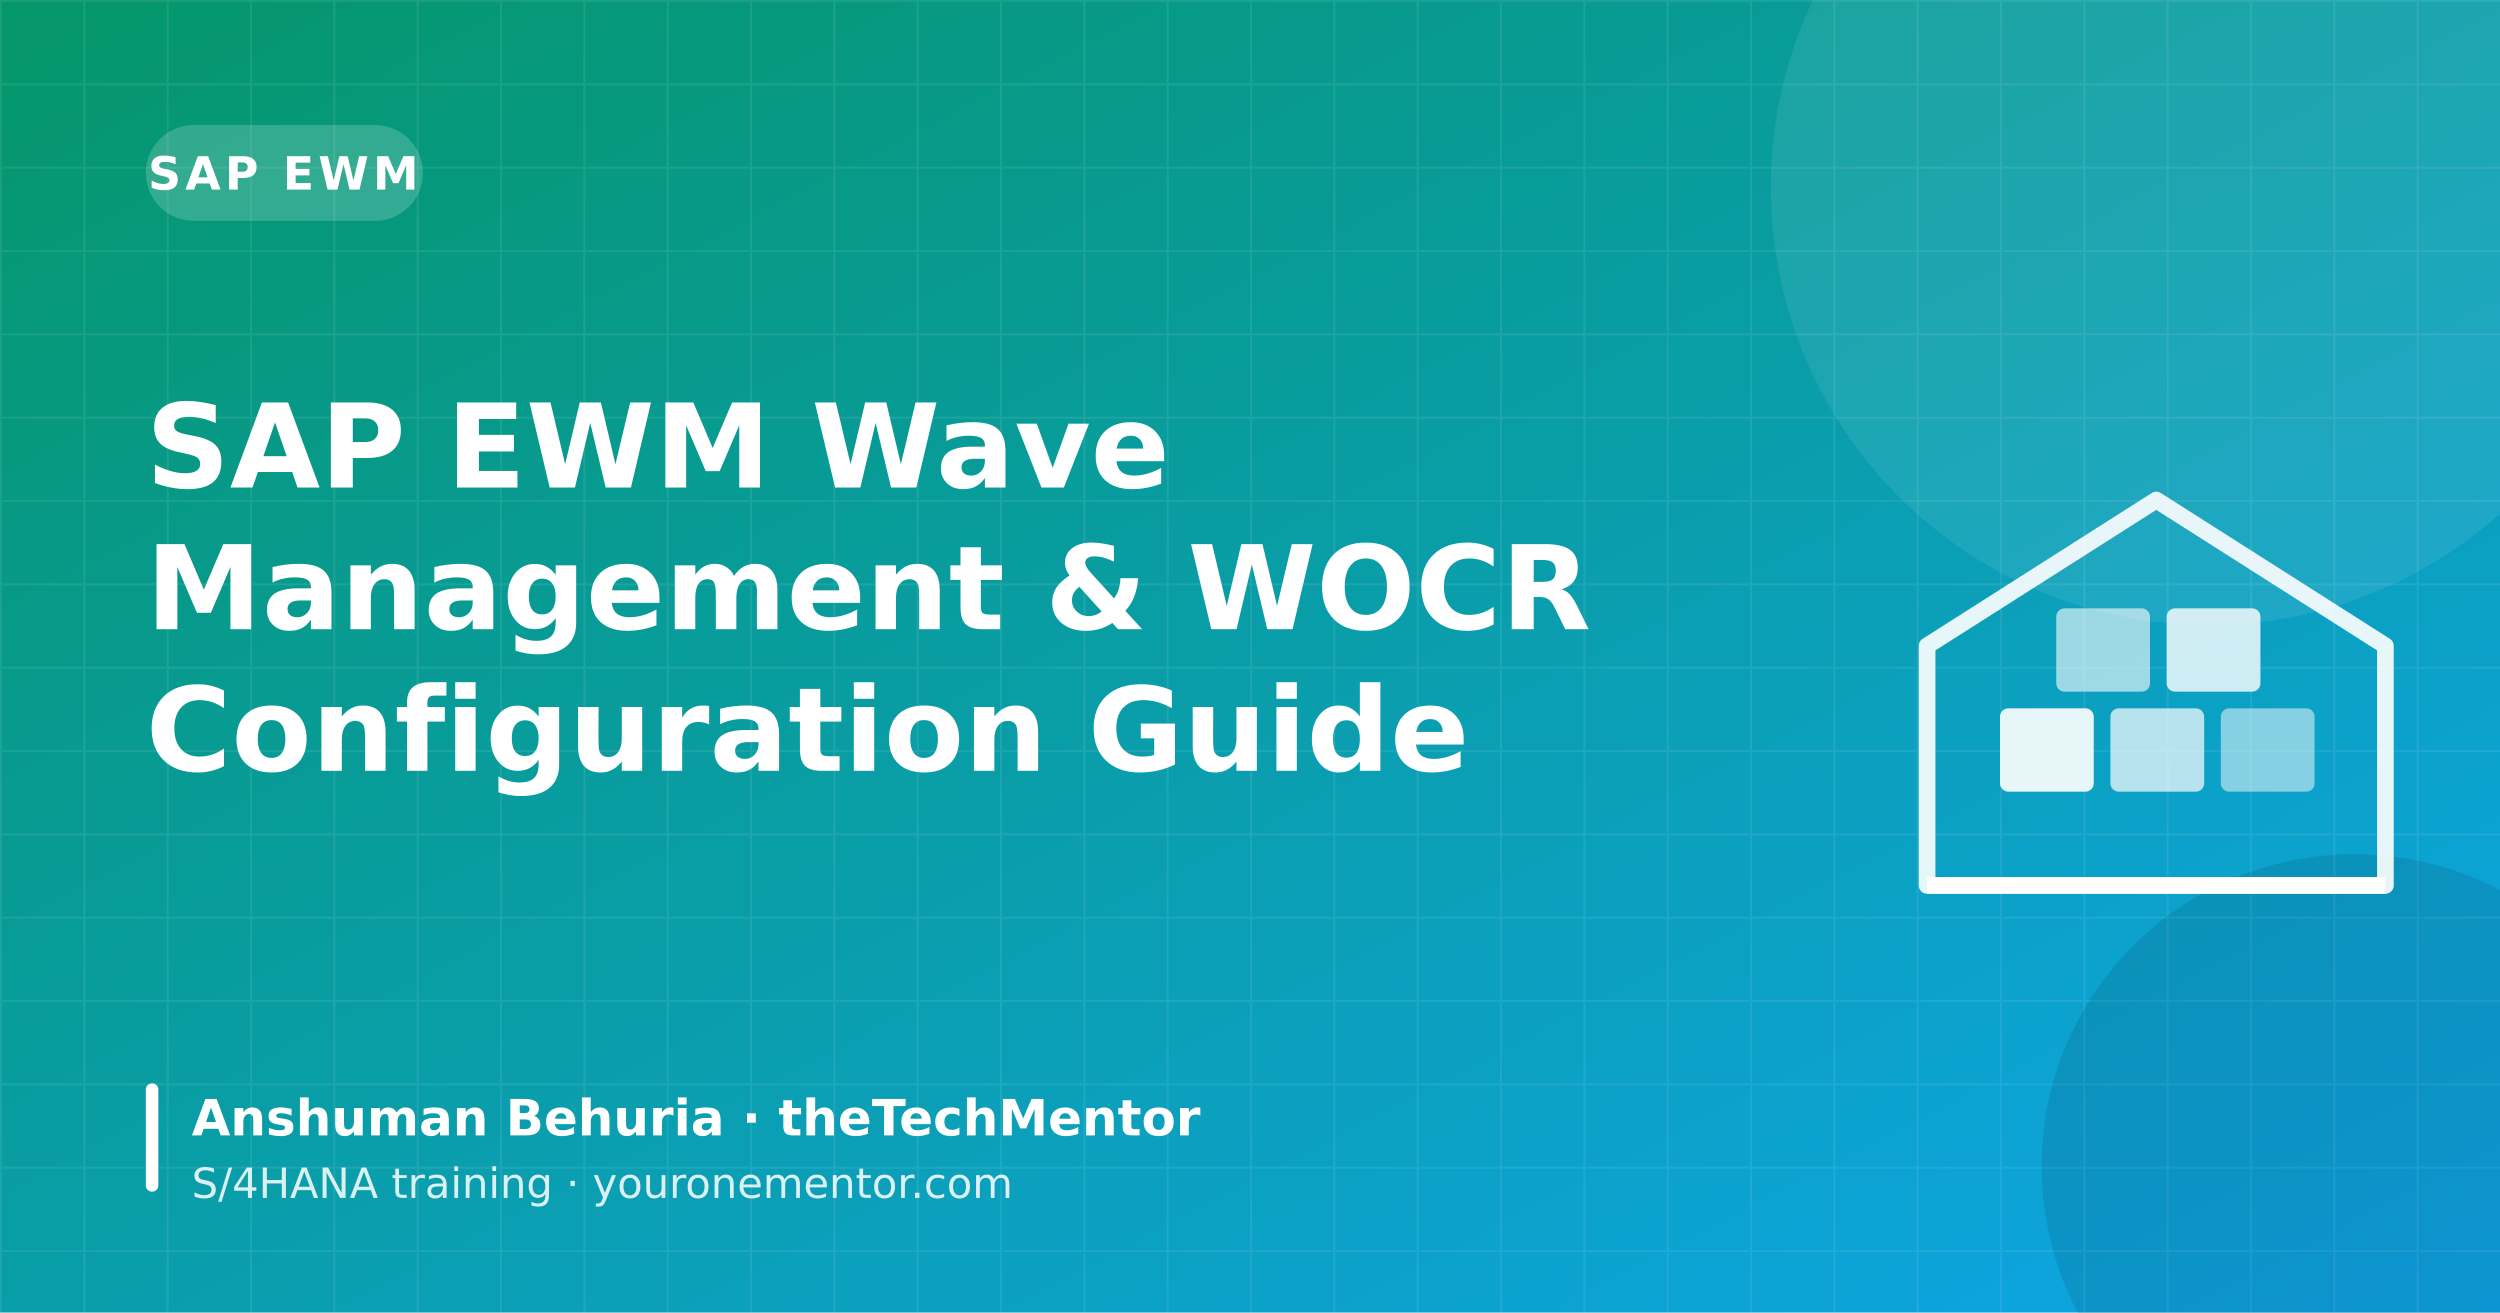
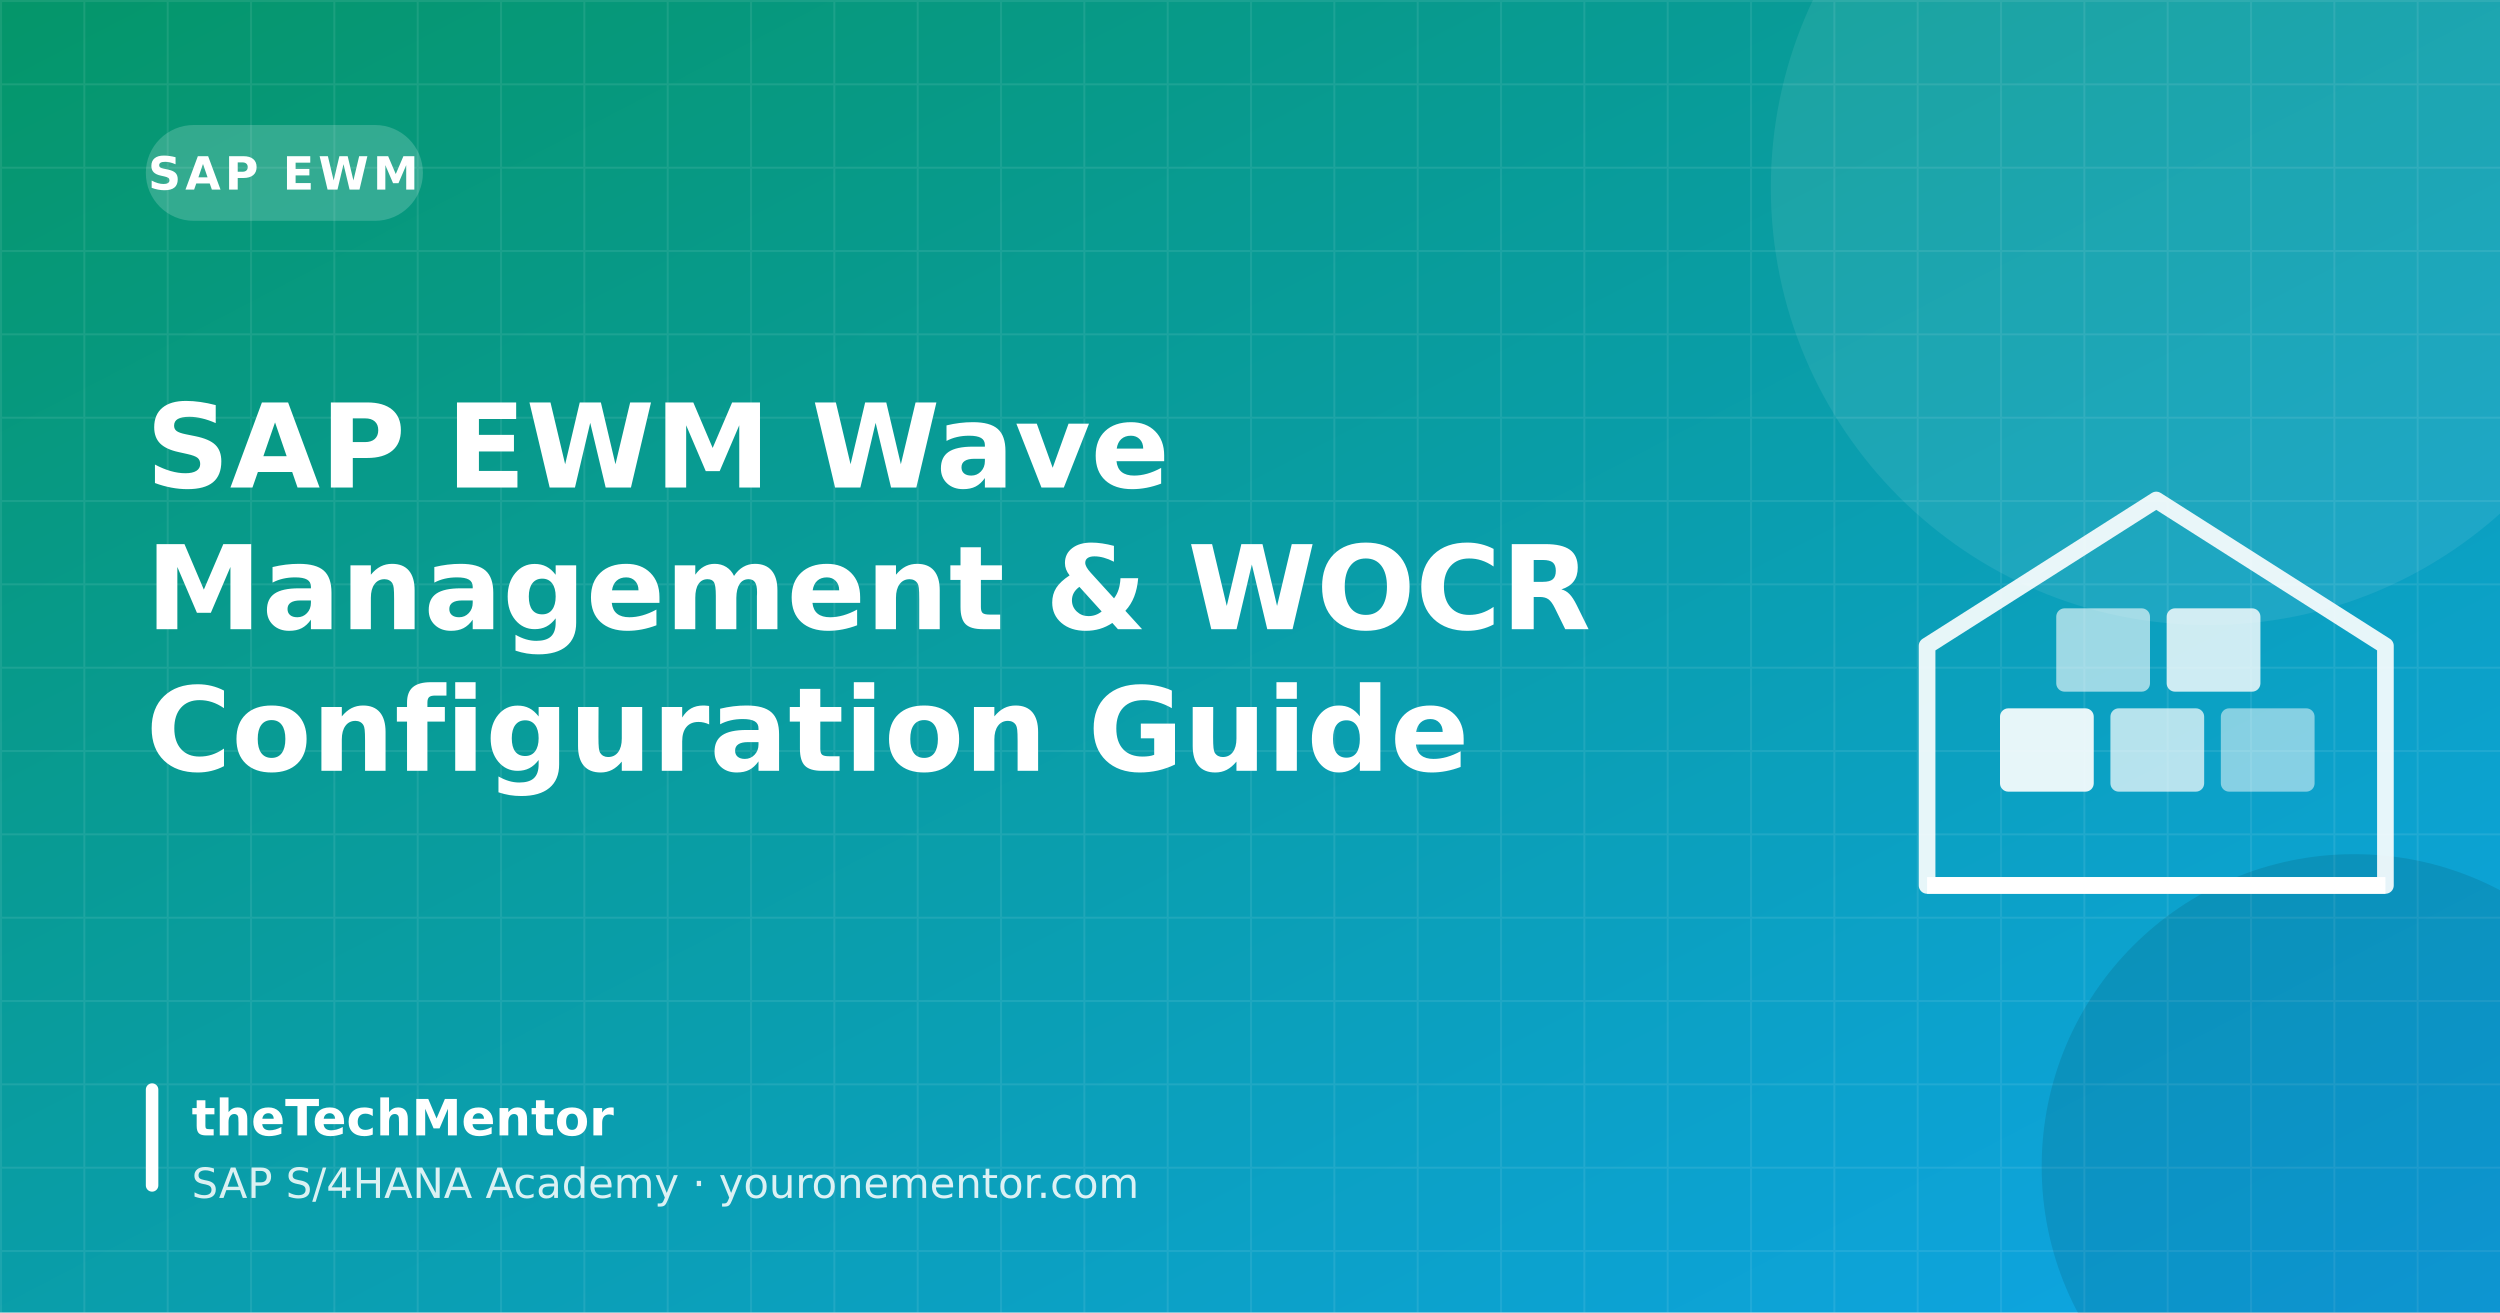
<svg xmlns="http://www.w3.org/2000/svg" width="1200" height="630" viewBox="0 0 1200 630">
  <defs>
    <linearGradient id="bg" x1="0" y1="0" x2="1" y2="1">
      <stop offset="0" stop-color="#059669" />
      <stop offset="1" stop-color="#0ea5e9" />
    </linearGradient>
    <pattern id="grid" width="40" height="40" patternUnits="userSpaceOnUse">
      <path d="M40 0 H0 V40" fill="none" stroke="#ffffff" stroke-opacity=".08" stroke-width="2" />
    </pattern>
  </defs>
  <rect width="1200" height="630" fill="url(#bg)" />
  <rect width="1200" height="630" fill="url(#grid)" />
  <circle cx="1060" cy="90" r="210" fill="#ffffff" opacity=".08" />
  <circle cx="1130" cy="560" r="150" fill="#000000" opacity=".10" />
  <rect x="70" y="60" width="133" height="46" rx="23" fill="#ffffff" opacity=".18" />
  <text x="136" y="91" font-family="DejaVu Sans, Inter, Arial, sans-serif" font-size="22" font-weight="700" fill="#ffffff" text-anchor="middle" letter-spacing="2">SAP EWM</text>
  <text x="70" y="234" font-family="DejaVu Sans, Inter, Arial, sans-serif" font-size="56" font-weight="800" fill="#ffffff">SAP EWM Wave</text>
  <text x="70" y="302" font-family="DejaVu Sans, Inter, Arial, sans-serif" font-size="56" font-weight="800" fill="#ffffff">Management &amp; WOCR</text>
  <text x="70" y="370" font-family="DejaVu Sans, Inter, Arial, sans-serif" font-size="56" font-weight="800" fill="#ffffff">Configuration Guide</text>
  <g transform="translate(905 200)">
    <path d="M20 110 L130 40 L240 110 V225 H20 Z" fill="none" stroke="#fff" stroke-width="8" stroke-linejoin="round" opacity=".9" />
    <rect x="55" y="140" width="45" height="40" rx="4" fill="#fff" opacity=".9" />
    <rect x="108" y="140" width="45" height="40" rx="4" fill="#fff" opacity=".7" />
    <rect x="161" y="140" width="45" height="40" rx="4" fill="#fff" opacity=".5" />
    <rect x="82" y="92" width="45" height="40" rx="4" fill="#fff" opacity=".6" />
    <rect x="135" y="92" width="45" height="40" rx="4" fill="#fff" opacity=".8" />
    <line x1="20" y1="225" x2="240" y2="225" stroke="#fff" stroke-width="8" />
  </g>
  <rect x="70" y="520" width="6" height="52" rx="3" fill="#ffffff" />
-   <text x="92" y="545" font-family="DejaVu Sans, Inter, Arial, sans-serif" font-size="24" font-weight="700" fill="#ffffff">Anshuman Behuria · theTechMentor</text>
-   <text x="92" y="575" font-family="DejaVu Sans, Inter, Arial, sans-serif" font-size="20" fill="#ffffff" opacity=".85">S/4HANA training · youronementor.com</text>
+   <text x="92" y="545" font-family="DejaVu Sans, Inter, Arial, sans-serif" font-size="24" font-weight="700" fill="#ffffff">theTechMentor</text>
+   <text x="92" y="575" font-family="DejaVu Sans, Inter, Arial, sans-serif" font-size="20" fill="#ffffff" opacity=".85">SAP S/4HANA Academy · youronementor.com</text>
</svg>
